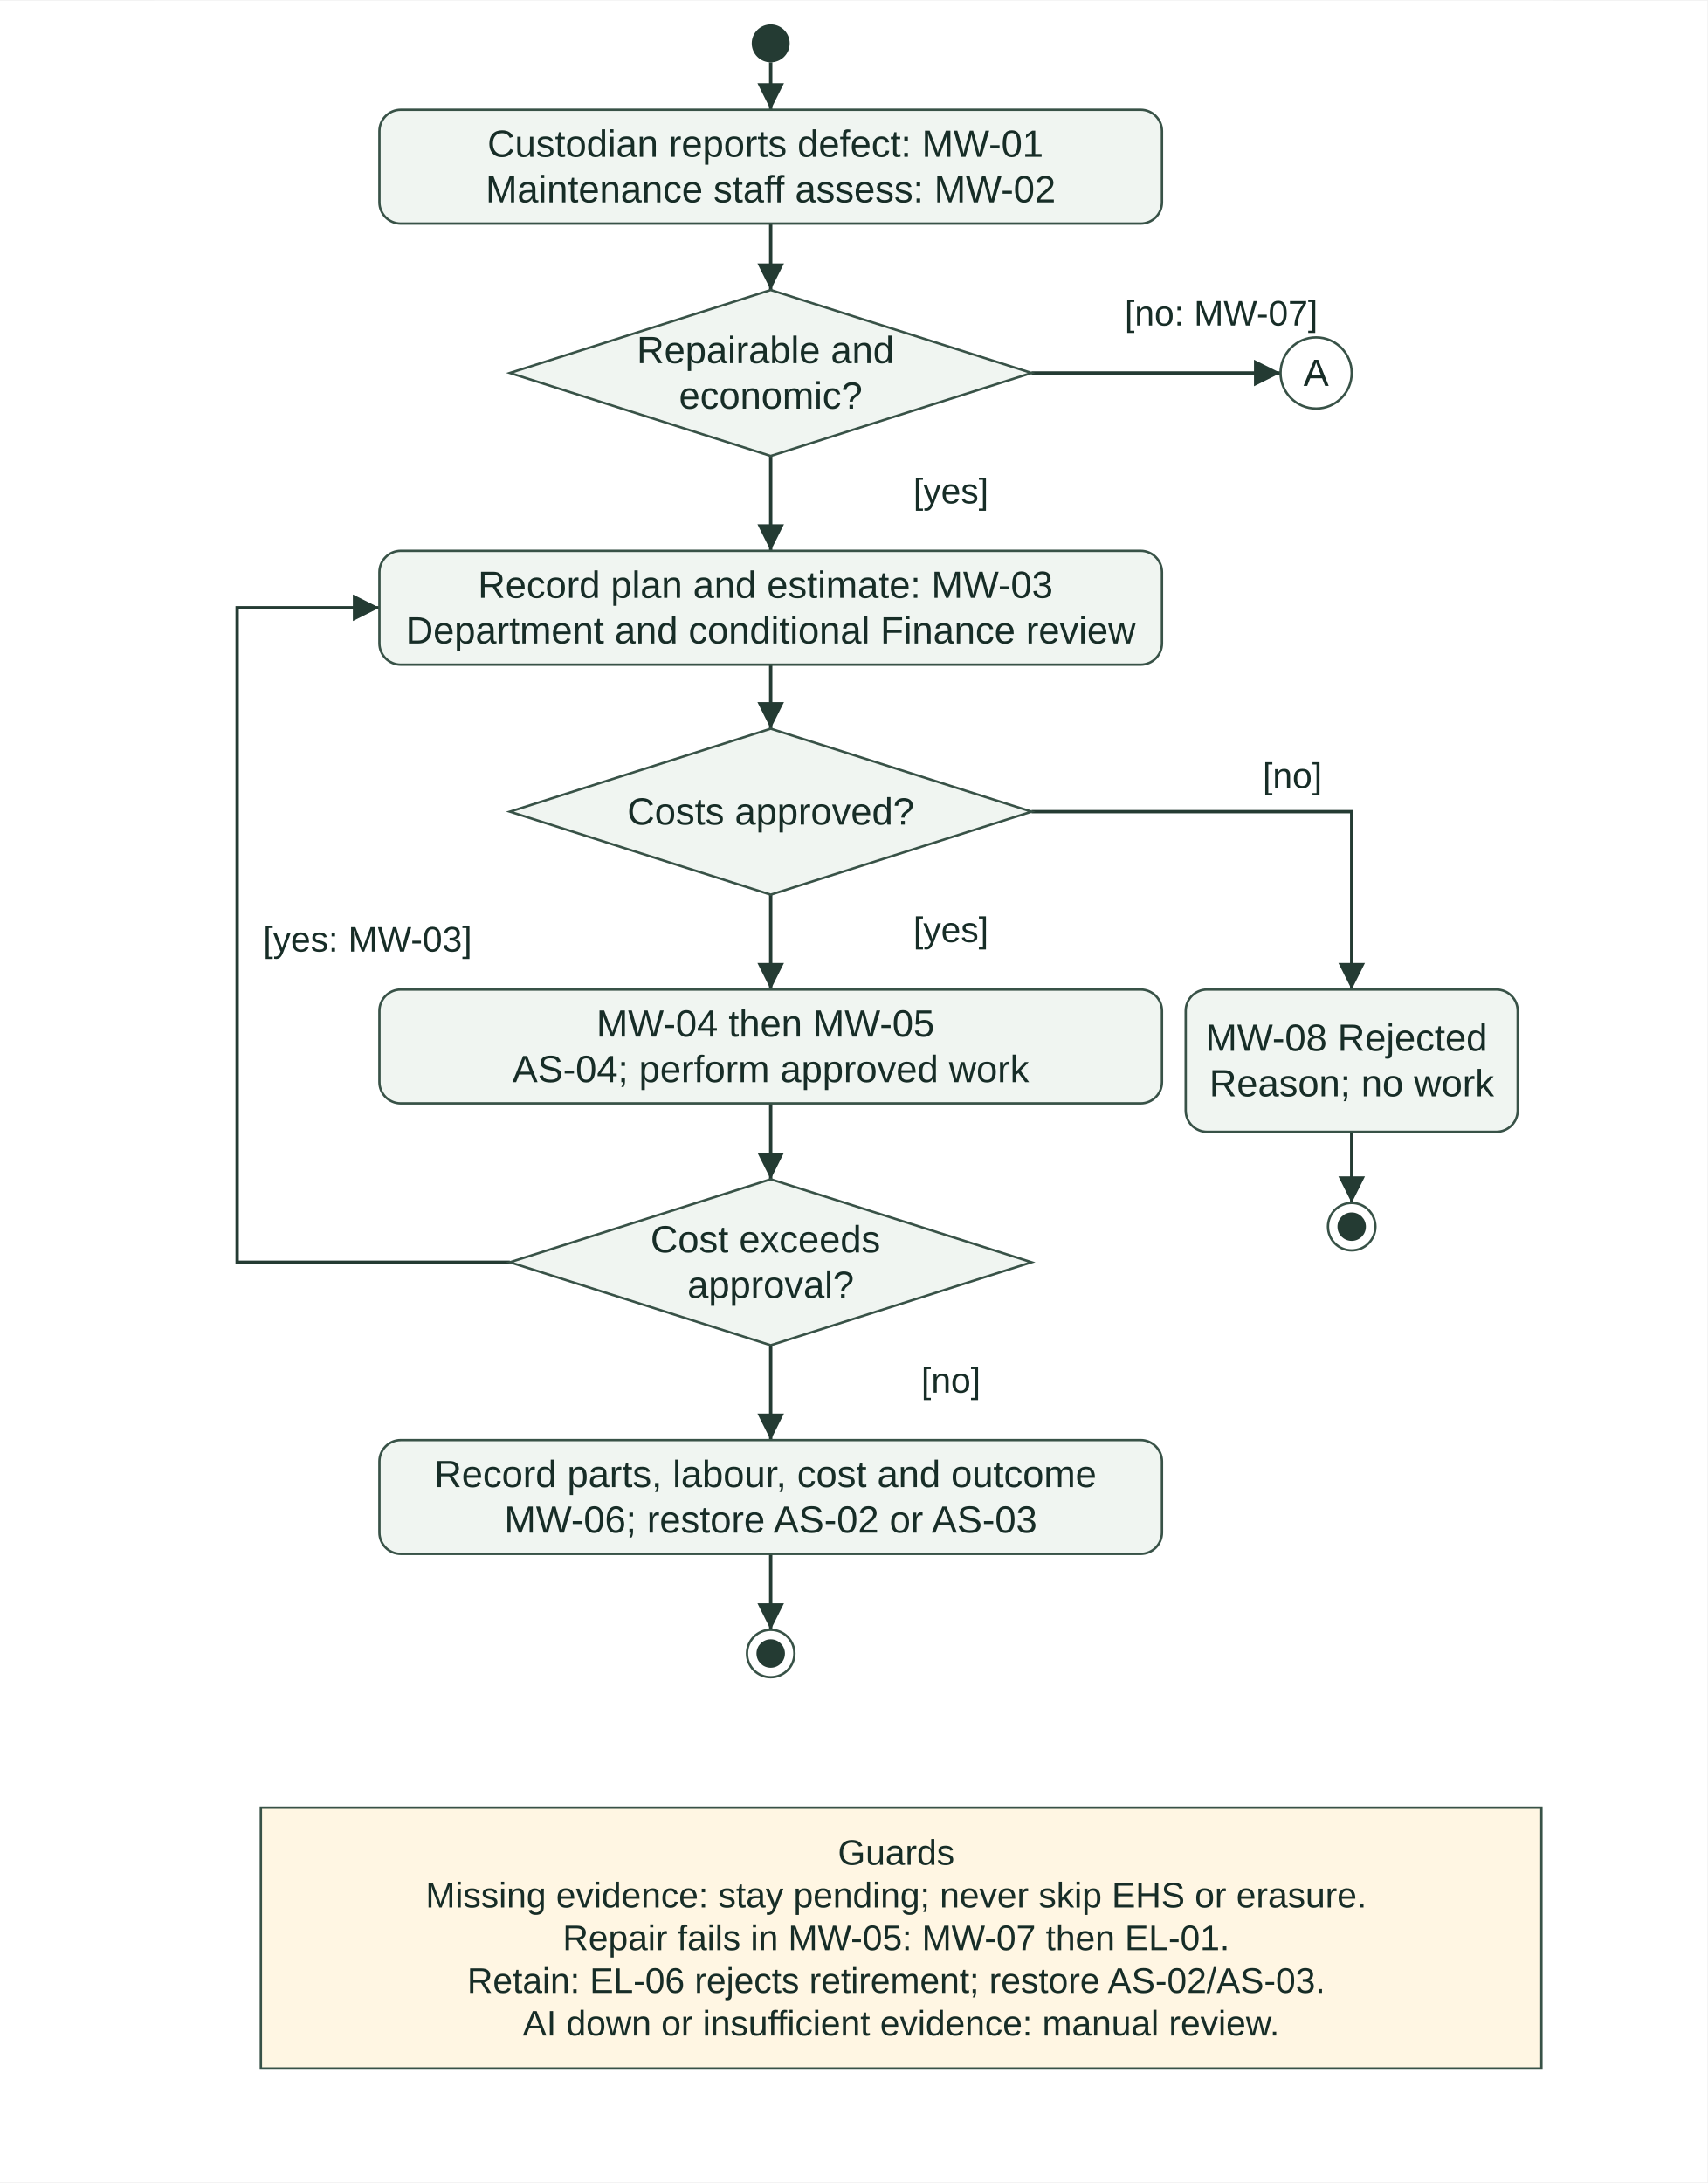
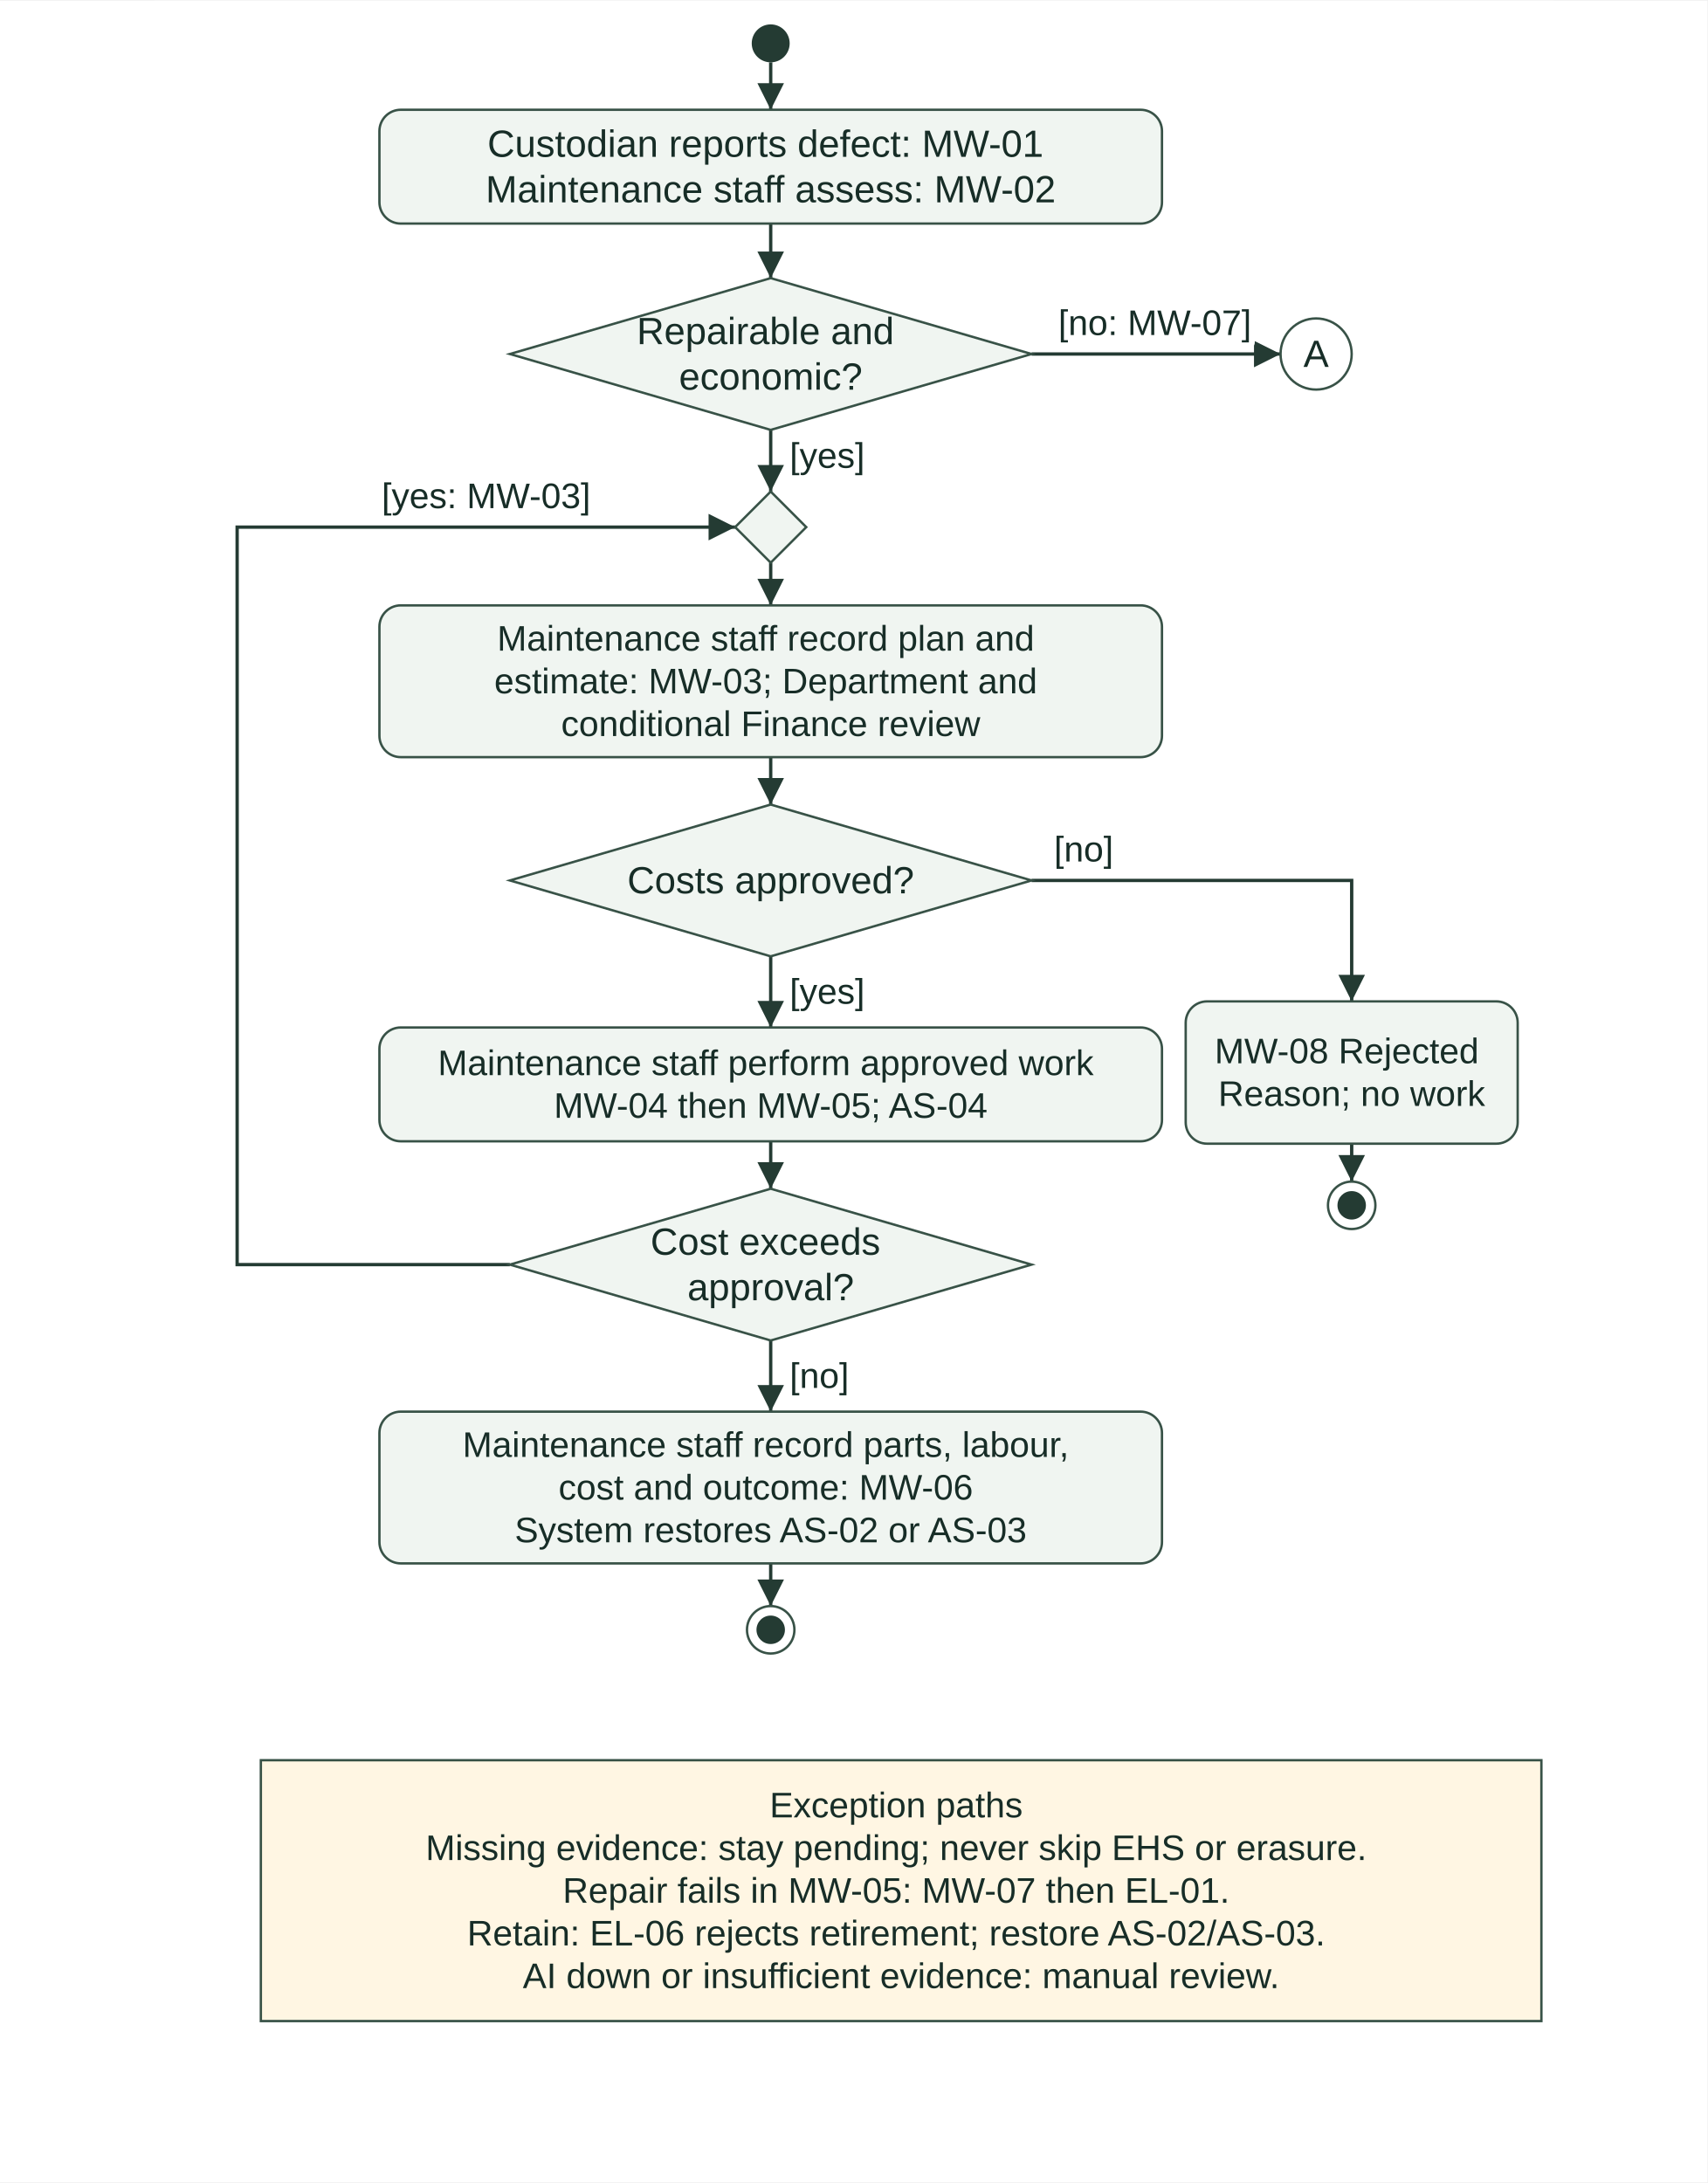
<svg xmlns="http://www.w3.org/2000/svg" width="560" height="716" viewBox="0 0 720 920">
  <rect width="720" height="920" fill="white" />
  <svg x="65.0" y="0" width="590" height="902" viewBox="0 48 590 902">
    <defs>
      <marker id="arrow" markerWidth="9" markerHeight="8" refX="8" refY="4" orient="auto">
        <path d="M0,0 L8,4 L0,8 Z" fill="#243b33" />
      </marker>
      <marker id="open" markerWidth="9" markerHeight="8" refX="8" refY="4" orient="auto">
        <path d="M0,0 L8,4 L0,8" fill="none" stroke="#243b33" />
      </marker>
    </defs>
    <rect width="100%" height="100%" fill="white" />
    <polyline points="260,74 260,94" fill="none" stroke="#243b33" stroke-width="1.4" marker-end="url(#arrow)" />
-     <polyline points="260,142 260,170" fill="none" stroke="#243b33" stroke-width="1.4" marker-end="url(#arrow)" />
-     <polyline points="260,240 260,280" fill="none" stroke="#243b33" stroke-width="1.4" marker-end="url(#arrow)" />
-     <polyline points="260,328 260,355" fill="none" stroke="#243b33" stroke-width="1.4" marker-end="url(#arrow)" />
-     <polyline points="260,425 260,465" fill="none" stroke="#243b33" stroke-width="1.4" marker-end="url(#arrow)" />
-     <polyline points="260,513 260,545" fill="none" stroke="#243b33" stroke-width="1.4" marker-end="url(#arrow)" />
-     <polyline points="260,615 260,655" fill="none" stroke="#243b33" stroke-width="1.4" marker-end="url(#arrow)" />
-     <polyline points="260,703 260,735" fill="none" stroke="#243b33" stroke-width="1.4" marker-end="url(#arrow)" />
-     <polyline points="150,580 35,580 35,304 95,304" fill="none" stroke="#243b33" stroke-width="1.4" marker-end="url(#arrow)" />
-     <polyline points="370,390 505,390 505,465" fill="none" stroke="#243b33" stroke-width="1.4" marker-end="url(#arrow)" />
-     <polyline points="505,525 505,555" fill="none" stroke="#243b33" stroke-width="1.4" marker-end="url(#arrow)" />
-     <polyline points="370,205 475,205" fill="none" stroke="#243b33" stroke-width="1.4" marker-end="url(#arrow)" />
+     <polyline points="260,142 260,165" fill="none" stroke="#243b33" stroke-width="1.4" marker-end="url(#arrow)" />
+     <polyline points="370,197 475,197" fill="none" stroke="#243b33" stroke-width="1.4" marker-end="url(#arrow)" />
+     <polyline points="260,229 260,255" fill="none" stroke="#243b33" stroke-width="1.4" marker-end="url(#arrow)" />
+     <polyline points="260,285 260,303" fill="none" stroke="#243b33" stroke-width="1.4" marker-end="url(#arrow)" />
+     <polyline points="260,367 260,387" fill="none" stroke="#243b33" stroke-width="1.4" marker-end="url(#arrow)" />
+     <polyline points="370,419 505,419 505,470" fill="none" stroke="#243b33" stroke-width="1.4" marker-end="url(#arrow)" />
+     <polyline points="505,530 505,546" fill="none" stroke="#243b33" stroke-width="1.4" marker-end="url(#arrow)" />
+     <polyline points="260,451 260,481" fill="none" stroke="#243b33" stroke-width="1.4" marker-end="url(#arrow)" />
+     <polyline points="260,529 260,549" fill="none" stroke="#243b33" stroke-width="1.4" marker-end="url(#arrow)" />
+     <polyline points="150,581 35,581 35,270 245,270" fill="none" stroke="#243b33" stroke-width="1.4" marker-end="url(#arrow)" />
+     <polyline points="260,613 260,643" fill="none" stroke="#243b33" stroke-width="1.4" marker-end="url(#arrow)" />
+     <polyline points="260,707 260,725" fill="none" stroke="#243b33" stroke-width="1.4" marker-end="url(#arrow)" />
    <polyline points="630,90 640,90" fill="none" stroke="#243b33" stroke-width="1.4" marker-end="url(#arrow)" />
-     <polyline points="805,113 805,145" fill="none" stroke="#243b33" stroke-width="1.4" marker-end="url(#arrow)" />
-     <polyline points="805,193 805,225" fill="none" stroke="#243b33" stroke-width="1.4" marker-end="url(#arrow)" />
-     <polyline points="805,273 805,305" fill="none" stroke="#243b33" stroke-width="1.4" marker-end="url(#arrow)" />
-     <polyline points="805,375 805,415" fill="none" stroke="#243b33" stroke-width="1.4" marker-end="url(#arrow)" />
-     <polyline points="805,463 805,495" fill="none" stroke="#243b33" stroke-width="1.4" marker-end="url(#arrow)" />
-     <polyline points="805,565 805,605" fill="none" stroke="#243b33" stroke-width="1.4" marker-end="url(#arrow)" />
-     <polyline points="805,653 805,690" fill="none" stroke="#243b33" stroke-width="1.4" marker-end="url(#arrow)" />
-     <polyline points="805,738 805,770" fill="none" stroke="#243b33" stroke-width="1.4" marker-end="url(#arrow)" />
-     <polyline points="915,340 1050,340 1050,835" fill="none" stroke="#243b33" stroke-width="1.4" marker-end="url(#arrow)" />
-     <polyline points="915,530 1050,530" fill="none" stroke="#243b33" stroke-width="1.4" marker-end="url(#arrow)" />
-     <polyline points="845,890 845,912" fill="none" stroke="#243b33" stroke-width="1.4" marker-end="url(#arrow)" />
-     <polyline points="695,340 610,340 610,170 640,170" fill="none" stroke="#243b33" stroke-width="1.4" marker-end="url(#arrow)" />
+     <polyline points="805,113 805,133" fill="none" stroke="#243b33" stroke-width="1.4" marker-end="url(#arrow)" />
+     <polyline points="805,163 805,181" fill="none" stroke="#243b33" stroke-width="1.4" marker-end="url(#arrow)" />
+     <polyline points="805,245 805,265" fill="none" stroke="#243b33" stroke-width="1.4" marker-end="url(#arrow)" />
+     <polyline points="805,313 805,333" fill="none" stroke="#243b33" stroke-width="1.4" marker-end="url(#arrow)" />
+     <polyline points="695,365 615,365 615,148 790,148" fill="none" stroke="#243b33" stroke-width="1.4" marker-end="url(#arrow)" />
+     <polyline points="915,365 1060,365 1060,512" fill="none" stroke="#243b33" stroke-width="1.4" marker-end="url(#arrow)" />
+     <polyline points="805,397 805,427" fill="none" stroke="#243b33" stroke-width="1.4" marker-end="url(#arrow)" />
+     <polyline points="805,475 805,495" fill="none" stroke="#243b33" stroke-width="1.4" marker-end="url(#arrow)" />
+     <polyline points="915,527 1045,527" fill="none" stroke="#243b33" stroke-width="1.4" marker-end="url(#arrow)" />
+     <polyline points="1060,542 1060,770" fill="none" stroke="#243b33" stroke-width="1.4" marker-end="url(#arrow)" />
+     <polyline points="805,559 805,589" fill="none" stroke="#243b33" stroke-width="1.4" marker-end="url(#arrow)" />
+     <polyline points="805,637 805,657" fill="none" stroke="#243b33" stroke-width="1.4" marker-end="url(#arrow)" />
+     <polyline points="805,705 805,721" fill="none" stroke="#243b33" stroke-width="1.4" marker-end="url(#arrow)" />
+     <polyline points="865,825 865,843" fill="none" stroke="#243b33" stroke-width="1.4" marker-end="url(#arrow)" />
    <circle cx="260" cy="66" r="8" fill="#243b33" />
    <rect x="95" y="94" width="330" height="48" rx="9" fill="#f0f5f1" stroke="#385247" />
    <text x="260.0" y="113.84" text-anchor="middle" font-family="Arial,sans-serif" font-size="16" font-weight="normal" fill="#172d27">
      <tspan x="260.0" dy="0">Custodian reports defect: MW-01</tspan>
      <tspan x="260.0" dy="19.2">Maintenance staff assess: MW-02</tspan>
    </text>
-     <polygon points="260.0,170 370,205.0 260.0,240 150,205.0" fill="#f0f5f1" stroke="#385247" />
-     <text x="260.0" y="200.84" text-anchor="middle" font-family="Arial,sans-serif" font-size="16" font-weight="normal" fill="#172d27">
+     <polygon points="260.0,165 370,197.0 260.0,229 150,197.0" fill="#f0f5f1" stroke="#385247" />
+     <text x="260.0" y="192.84" text-anchor="middle" font-family="Arial,sans-serif" font-size="16" font-weight="normal" fill="#172d27">
      <tspan x="260.0" dy="0">Repairable and</tspan>
      <tspan x="260.0" dy="19.2">economic?</tspan>
    </text>
-     <text x="336" y="260.0" text-anchor="middle" font-family="Arial,sans-serif" font-size="15" font-weight="normal" fill="#172d27">
-       <tspan x="336" dy="0">[yes]</tspan>
-     </text>
-     <rect x="95" y="280" width="330" height="48" rx="9" fill="#f0f5f1" stroke="#385247" />
-     <text x="260.0" y="299.84" text-anchor="middle" font-family="Arial,sans-serif" font-size="16" font-weight="normal" fill="#172d27">
-       <tspan x="260.0" dy="0">Record plan and estimate: MW-03</tspan>
-       <tspan x="260.0" dy="19.2">Department and conditional Finance review</tspan>
-     </text>
-     <polygon points="260.0,355 370,390.0 260.0,425 150,390.0" fill="#f0f5f1" stroke="#385247" />
-     <text x="260.0" y="395.44" text-anchor="middle" font-family="Arial,sans-serif" font-size="16" font-weight="normal" fill="#172d27">
+     <text x="422" y="189" text-anchor="middle" font-family="Arial,sans-serif" font-size="15" font-weight="normal" fill="#172d27" stroke="white" stroke-width="5" stroke-linejoin="round" paint-order="stroke">
+       <tspan x="422" dy="0">[no: MW-07]</tspan>
+     </text>
+     <ellipse cx="490.0" cy="197.0" rx="15.0" ry="15.0" fill="white" stroke="#385247" />
+     <text x="490.0" y="202.44" text-anchor="middle" font-family="Arial,sans-serif" font-size="16" font-weight="normal" fill="#172d27">
+       <tspan x="490.0" dy="0">A</tspan>
+     </text>
+     <text x="268" y="245" text-anchor="start" font-family="Arial,sans-serif" font-size="15" font-weight="normal" fill="#172d27" stroke="white" stroke-width="5" stroke-linejoin="round" paint-order="stroke">
+       <tspan x="268" dy="0">[yes]</tspan>
+     </text>
+     <polygon points="260.0,255 275,270.0 260.0,285 245,270.0" fill="#f0f5f1" stroke="#385247" />
+     <text x="260.0" y="275.44" text-anchor="middle" font-family="Arial,sans-serif" font-size="16" font-weight="normal" fill="#172d27">
+       <tspan x="260.0" dy="0" />
+     </text>
+     <rect x="95" y="303" width="330" height="64" rx="9" fill="#f0f5f1" stroke="#385247" />
+     <text x="260.0" y="322.1" text-anchor="middle" font-family="Arial,sans-serif" font-size="15" font-weight="normal" fill="#172d27">
+       <tspan x="260.0" dy="0">Maintenance staff record plan and</tspan>
+       <tspan x="260.0" dy="18.0">estimate: MW-03; Department and</tspan>
+       <tspan x="260.0" dy="18.0">conditional Finance review</tspan>
+     </text>
+     <polygon points="260.0,387 370,419.0 260.0,451 150,419.0" fill="#f0f5f1" stroke="#385247" />
+     <text x="260.0" y="424.44" text-anchor="middle" font-family="Arial,sans-serif" font-size="16" font-weight="normal" fill="#172d27">
      <tspan x="260.0" dy="0">Costs approved?</tspan>
    </text>
-     <text x="336" y="445.0" text-anchor="middle" font-family="Arial,sans-serif" font-size="15" font-weight="normal" fill="#172d27">
-       <tspan x="336" dy="0">[yes]</tspan>
-     </text>
-     <rect x="95" y="465" width="330" height="48" rx="9" fill="#f0f5f1" stroke="#385247" />
-     <text x="260.0" y="484.84" text-anchor="middle" font-family="Arial,sans-serif" font-size="16" font-weight="normal" fill="#172d27">
-       <tspan x="260.0" dy="0">MW-04 then MW-05</tspan>
-       <tspan x="260.0" dy="19.2">AS-04; perform approved work</tspan>
-     </text>
-     <polygon points="260.0,545 370,580.0 260.0,615 150,580.0" fill="#f0f5f1" stroke="#385247" />
-     <text x="260.0" y="575.84" text-anchor="middle" font-family="Arial,sans-serif" font-size="16" font-weight="normal" fill="#172d27">
+     <text x="392" y="411" text-anchor="middle" font-family="Arial,sans-serif" font-size="15" font-weight="normal" fill="#172d27" stroke="white" stroke-width="5" stroke-linejoin="round" paint-order="stroke">
+       <tspan x="392" dy="0">[no]</tspan>
+     </text>
+     <rect x="435" y="470" width="140" height="60" rx="9" fill="#f0f5f1" stroke="#385247" />
+     <text x="505.0" y="496.1" text-anchor="middle" font-family="Arial,sans-serif" font-size="15" font-weight="normal" fill="#172d27">
+       <tspan x="505.0" dy="0">MW-08 Rejected</tspan>
+       <tspan x="505.0" dy="18.0">Reason; no work</tspan>
+     </text>
+     <ellipse cx="505.0" cy="556.0" rx="10.0" ry="10.0" fill="white" stroke="#385247" />
+     <text x="505.0" y="561.44" text-anchor="middle" font-family="Arial,sans-serif" font-size="16" font-weight="normal" fill="#172d27">
+       <tspan x="505.0" dy="0" />
+     </text>
+     <circle cx="505" cy="556" r="6" fill="#243b33" />
+     <text x="268" y="471" text-anchor="start" font-family="Arial,sans-serif" font-size="15" font-weight="normal" fill="#172d27" stroke="white" stroke-width="5" stroke-linejoin="round" paint-order="stroke">
+       <tspan x="268" dy="0">[yes]</tspan>
+     </text>
+     <rect x="95" y="481" width="330" height="48" rx="9" fill="#f0f5f1" stroke="#385247" />
+     <text x="260.0" y="501.1" text-anchor="middle" font-family="Arial,sans-serif" font-size="15" font-weight="normal" fill="#172d27">
+       <tspan x="260.0" dy="0">Maintenance staff perform approved work</tspan>
+       <tspan x="260.0" dy="18.0">MW-04 then MW-05; AS-04</tspan>
+     </text>
+     <polygon points="260.0,549 370,581.0 260.0,613 150,581.0" fill="#f0f5f1" stroke="#385247" />
+     <text x="260.0" y="576.84" text-anchor="middle" font-family="Arial,sans-serif" font-size="16" font-weight="normal" fill="#172d27">
      <tspan x="260.0" dy="0">Cost exceeds</tspan>
      <tspan x="260.0" dy="19.2">approval?</tspan>
    </text>
-     <text x="336" y="635.0" text-anchor="middle" font-family="Arial,sans-serif" font-size="15" font-weight="normal" fill="#172d27">
-       <tspan x="336" dy="0">[no]</tspan>
-     </text>
-     <rect x="95" y="655" width="330" height="48" rx="9" fill="#f0f5f1" stroke="#385247" />
-     <text x="260.0" y="674.84" text-anchor="middle" font-family="Arial,sans-serif" font-size="16" font-weight="normal" fill="#172d27">
-       <tspan x="260.0" dy="0">Record parts, labour, cost and outcome</tspan>
-       <tspan x="260.0" dy="19.2">MW-06; restore AS-02 or AS-03</tspan>
-     </text>
-     <ellipse cx="260.0" cy="745.0" rx="10.0" ry="10.0" fill="white" stroke="#385247" />
-     <text x="260.0" y="750.44" text-anchor="middle" font-family="Arial,sans-serif" font-size="16" font-weight="normal" fill="#172d27">
+     <text x="140" y="262" text-anchor="middle" font-family="Arial,sans-serif" font-size="15" font-weight="normal" fill="#172d27" stroke="white" stroke-width="5" stroke-linejoin="round" paint-order="stroke">
+       <tspan x="140" dy="0">[yes: MW-03]</tspan>
+     </text>
+     <text x="268" y="633" text-anchor="start" font-family="Arial,sans-serif" font-size="15" font-weight="normal" fill="#172d27" stroke="white" stroke-width="5" stroke-linejoin="round" paint-order="stroke">
+       <tspan x="268" dy="0">[no]</tspan>
+     </text>
+     <rect x="95" y="643" width="330" height="64" rx="9" fill="#f0f5f1" stroke="#385247" />
+     <text x="260.0" y="662.1" text-anchor="middle" font-family="Arial,sans-serif" font-size="15" font-weight="normal" fill="#172d27">
+       <tspan x="260.0" dy="0">Maintenance staff record parts, labour,</tspan>
+       <tspan x="260.0" dy="18.0">cost and outcome: MW-06</tspan>
+       <tspan x="260.0" dy="18.0">System restores AS-02 or AS-03</tspan>
+     </text>
+     <ellipse cx="260.0" cy="735.0" rx="10.0" ry="10.0" fill="white" stroke="#385247" />
+     <text x="260.0" y="740.44" text-anchor="middle" font-family="Arial,sans-serif" font-size="16" font-weight="normal" fill="#172d27">
      <tspan x="260.0" dy="0" />
    </text>
-     <circle cx="260" cy="745" r="6" fill="#243b33" />
-     <text x="90" y="449" text-anchor="middle" font-family="Arial,sans-serif" font-size="15" font-weight="normal" fill="#172d27">
-       <tspan x="90" dy="0">[yes: MW-03]</tspan>
-     </text>
-     <text x="480" y="380" text-anchor="middle" font-family="Arial,sans-serif" font-size="15" font-weight="normal" fill="#172d27">
-       <tspan x="480" dy="0">[no]</tspan>
-     </text>
-     <rect x="435" y="465" width="140" height="60" rx="9" fill="#f0f5f1" stroke="#385247" />
-     <text x="505.0" y="490.84" text-anchor="middle" font-family="Arial,sans-serif" font-size="16" font-weight="normal" fill="#172d27">
-       <tspan x="505.0" dy="0">MW-08 Rejected</tspan>
-       <tspan x="505.0" dy="19.2">Reason; no work</tspan>
-     </text>
-     <ellipse cx="505.0" cy="565.0" rx="10.0" ry="10.0" fill="white" stroke="#385247" />
-     <text x="505.0" y="570.44" text-anchor="middle" font-family="Arial,sans-serif" font-size="16" font-weight="normal" fill="#172d27">
-       <tspan x="505.0" dy="0" />
-     </text>
-     <circle cx="505" cy="565" r="6" fill="#243b33" />
-     <text x="450" y="185" text-anchor="middle" font-family="Arial,sans-serif" font-size="15" font-weight="normal" fill="#172d27">
-       <tspan x="450" dy="0">[no: MW-07]</tspan>
-     </text>
-     <ellipse cx="490.0" cy="205.0" rx="15.0" ry="15.0" fill="white" stroke="#385247" />
-     <text x="490.0" y="210.44" text-anchor="middle" font-family="Arial,sans-serif" font-size="16" font-weight="normal" fill="#172d27">
-       <tspan x="490.0" dy="0">A</tspan>
+     <circle cx="260" cy="735" r="6" fill="#243b33" />
+     <rect x="45" y="790" width="540" height="110" rx="0" fill="#fff6e3" stroke="#385247" />
+     <text x="315.0" y="814.1" text-anchor="middle" font-family="Arial,sans-serif" font-size="15" font-weight="normal" fill="#172d27">
+       <tspan x="315.0" dy="0">Exception paths</tspan>
+       <tspan x="315.0" dy="18.0">Missing evidence: stay pending; never skip EHS or erasure.</tspan>
+       <tspan x="315.0" dy="18.0">Repair fails in MW-05: MW-07 then EL-01.</tspan>
+       <tspan x="315.0" dy="18.0">Retain: EL-06 rejects retirement; restore AS-02/AS-03.</tspan>
+       <tspan x="315.0" dy="18.0">AI down or insufficient evidence: manual review.</tspan>
    </text>
    <ellipse cx="615.0" cy="90.0" rx="15.0" ry="15.0" fill="white" stroke="#385247" />
    <text x="615.0" y="95.44" text-anchor="middle" font-family="Arial,sans-serif" font-size="16" font-weight="normal" fill="#172d27">
      <tspan x="615.0" dy="0">A</tspan>
    </text>
    <rect x="640" y="65" width="330" height="48" rx="9" fill="#f0f5f1" stroke="#385247" />
    <text x="805.0" y="84.84" text-anchor="middle" font-family="Arial,sans-serif" font-size="16" font-weight="normal" fill="#172d27">
      <tspan x="805.0" dy="0">AS-06 Retired; EL-01 Proposed</tspan>
      <tspan x="805.0" dy="19.2">Save the previous asset state</tspan>
    </text>
-     <rect x="640" y="145" width="330" height="48" rx="9" fill="#f0f5f1" stroke="#385247" />
-     <text x="805.0" y="164.84" text-anchor="middle" font-family="Arial,sans-serif" font-size="16" font-weight="normal" fill="#172d27">
-       <tspan x="805.0" dy="0">Department or custodian proposes action</tspan>
-       <tspan x="805.0" dy="19.2">Reuse-first reasons; optional AI advice</tspan>
-     </text>
-     <rect x="640" y="225" width="330" height="48" rx="9" fill="#f0f5f1" stroke="#385247" />
-     <text x="805.0" y="244.84" text-anchor="middle" font-family="Arial,sans-serif" font-size="16" font-weight="normal" fill="#172d27">
-       <tspan x="805.0" dy="0">Supply special-handling/EHS evidence</tspan>
-       <tspan x="805.0" dy="19.2">Data-erasure evidence where required</tspan>
-     </text>
-     <polygon points="805.0,305 915,340.0 805.0,375 695,340.0" fill="#f0f5f1" stroke="#385247" />
-     <text x="805.0" y="335.84" text-anchor="middle" font-family="Arial,sans-serif" font-size="16" font-weight="normal" fill="#172d27">
+     <polygon points="805.0,133 820,148.0 805.0,163 790,148.0" fill="#f0f5f1" stroke="#385247" />
+     <text x="805.0" y="153.44" text-anchor="middle" font-family="Arial,sans-serif" font-size="16" font-weight="normal" fill="#172d27">
+       <tspan x="805.0" dy="0" />
+     </text>
+     <rect x="640" y="181" width="330" height="64" rx="9" fill="#f0f5f1" stroke="#385247" />
+     <text x="805.0" y="200.1" text-anchor="middle" font-family="Arial,sans-serif" font-size="15" font-weight="normal" fill="#172d27">
+       <tspan x="805.0" dy="0">Department representative or custodian</tspan>
+       <tspan x="805.0" dy="18.0">proposes action with reuse-first reasons;</tspan>
+       <tspan x="805.0" dy="18.0">optional AI advice</tspan>
+     </text>
+     <rect x="640" y="265" width="330" height="48" rx="9" fill="#f0f5f1" stroke="#385247" />
+     <text x="805.0" y="285.1" text-anchor="middle" font-family="Arial,sans-serif" font-size="15" font-weight="normal" fill="#172d27">
+       <tspan x="805.0" dy="0">Proposer supplies special-handling/EHS</tspan>
+       <tspan x="805.0" dy="18.0">and data-erasure evidence where required</tspan>
+     </text>
+     <polygon points="805.0,333 915,365.0 805.0,397 695,365.0" fill="#f0f5f1" stroke="#385247" />
+     <text x="805.0" y="360.84" text-anchor="middle" font-family="Arial,sans-serif" font-size="16" font-weight="normal" fill="#172d27">
      <tspan x="805.0" dy="0">Sustainability</tspan>
      <tspan x="805.0" dy="19.2">review EL-02?</tspan>
    </text>
-     <text x="881" y="395.0" text-anchor="middle" font-family="Arial,sans-serif" font-size="15" font-weight="normal" fill="#172d27">
-       <tspan x="881" dy="0">[approve]</tspan>
-     </text>
-     <rect x="640" y="415" width="330" height="48" rx="9" fill="#f0f5f1" stroke="#385247" />
-     <text x="805.0" y="434.84" text-anchor="middle" font-family="Arial,sans-serif" font-size="16" font-weight="normal" fill="#172d27">
-       <tspan x="805.0" dy="0">Finance write-off review EL-03</tspan>
-       <tspan x="805.0" dy="19.2">Independent approval required</tspan>
-     </text>
-     <polygon points="805.0,495 915,530.0 805.0,565 695,530.0" fill="#f0f5f1" stroke="#385247" />
-     <text x="805.0" y="525.84" text-anchor="middle" font-family="Arial,sans-serif" font-size="16" font-weight="normal" fill="#172d27">
+     <text x="702" y="140" text-anchor="middle" font-family="Arial,sans-serif" font-size="15" font-weight="normal" fill="#172d27" stroke="white" stroke-width="5" stroke-linejoin="round" paint-order="stroke">
+       <tspan x="702" dy="0">[changes: EL-01]</tspan>
+     </text>
+     <text x="950" y="357" text-anchor="middle" font-family="Arial,sans-serif" font-size="15" font-weight="normal" fill="#172d27" stroke="white" stroke-width="5" stroke-linejoin="round" paint-order="stroke">
+       <tspan x="950" dy="0">[reject]</tspan>
+     </text>
+     <text x="813" y="417" text-anchor="start" font-family="Arial,sans-serif" font-size="15" font-weight="normal" fill="#172d27" stroke="white" stroke-width="5" stroke-linejoin="round" paint-order="stroke">
+       <tspan x="813" dy="0">[approve]</tspan>
+     </text>
+     <rect x="640" y="427" width="330" height="48" rx="9" fill="#f0f5f1" stroke="#385247" />
+     <text x="805.0" y="447.1" text-anchor="middle" font-family="Arial,sans-serif" font-size="15" font-weight="normal" fill="#172d27">
+       <tspan x="805.0" dy="0">Finance officer reviews write-off: EL-03</tspan>
+       <tspan x="805.0" dy="18.0">Independent approval required</tspan>
+     </text>
+     <polygon points="805.0,495 915,527.0 805.0,559 695,527.0" fill="#f0f5f1" stroke="#385247" />
+     <text x="805.0" y="522.84" text-anchor="middle" font-family="Arial,sans-serif" font-size="16" font-weight="normal" fill="#172d27">
      <tspan x="805.0" dy="0">Finance</tspan>
      <tspan x="805.0" dy="19.2">approves?</tspan>
    </text>
-     <text x="881" y="585.0" text-anchor="middle" font-family="Arial,sans-serif" font-size="15" font-weight="normal" fill="#172d27">
-       <tspan x="881" dy="0">[yes]</tspan>
-     </text>
-     <rect x="640" y="605" width="330" height="48" rx="9" fill="#f0f5f1" stroke="#385247" />
-     <text x="805.0" y="624.84" text-anchor="middle" font-family="Arial,sans-serif" font-size="16" font-weight="normal" fill="#172d27">
+     <text x="940" y="519" text-anchor="middle" font-family="Arial,sans-serif" font-size="15" font-weight="normal" fill="#172d27" stroke="white" stroke-width="5" stroke-linejoin="round" paint-order="stroke">
+       <tspan x="940" dy="0">[no]</tspan>
+     </text>
+     <polygon points="1060.0,512 1075,527.0 1060.0,542 1045,527.0" fill="#f0f5f1" stroke="#385247" />
+     <text x="1060.0" y="532.44" text-anchor="middle" font-family="Arial,sans-serif" font-size="16" font-weight="normal" fill="#172d27">
+       <tspan x="1060.0" dy="0" />
+     </text>
+     <text x="813" y="579" text-anchor="start" font-family="Arial,sans-serif" font-size="15" font-weight="normal" fill="#172d27" stroke="white" stroke-width="5" stroke-linejoin="round" paint-order="stroke">
+       <tspan x="813" dy="0">[yes]</tspan>
+     </text>
+     <rect x="640" y="589" width="330" height="48" rx="9" fill="#f0f5f1" stroke="#385247" />
+     <text x="805.0" y="608.84" text-anchor="middle" font-family="Arial,sans-serif" font-size="16" font-weight="normal" fill="#172d27">
      <tspan x="805.0" dy="0">EL-04; carry out approved action</tspan>
      <tspan x="805.0" dy="19.2">Custodian records completion evidence</tspan>
    </text>
-     <rect x="640" y="690" width="330" height="48" rx="9" fill="#f0f5f1" stroke="#385247" />
-     <text x="805.0" y="709.84" text-anchor="middle" font-family="Arial,sans-serif" font-size="16" font-weight="normal" fill="#172d27">
+     <rect x="640" y="657" width="330" height="48" rx="9" fill="#f0f5f1" stroke="#385247" />
+     <text x="805.0" y="676.84" text-anchor="middle" font-family="Arial,sans-serif" font-size="16" font-weight="normal" fill="#172d27">
      <tspan x="805.0" dy="0">EL-05; final AS-07 to AS-10</tspan>
      <tspan x="805.0" dy="19.2">Remove quantity; link registered parts</tspan>
    </text>
-     <ellipse cx="805.0" cy="780.0" rx="10.0" ry="10.0" fill="white" stroke="#385247" />
-     <text x="805.0" y="785.44" text-anchor="middle" font-family="Arial,sans-serif" font-size="16" font-weight="normal" fill="#172d27">
+     <ellipse cx="805.0" cy="731.0" rx="10.0" ry="10.0" fill="white" stroke="#385247" />
+     <text x="805.0" y="736.44" text-anchor="middle" font-family="Arial,sans-serif" font-size="16" font-weight="normal" fill="#172d27">
      <tspan x="805.0" dy="0" />
    </text>
-     <circle cx="805" cy="780" r="6" fill="#243b33" />
-     <text x="1032" y="399" text-anchor="middle" font-family="Arial,sans-serif" font-size="15" font-weight="normal" fill="#172d27">
-       <tspan x="1032" dy="0">[reject]</tspan>
-     </text>
-     <text x="992" y="519" text-anchor="middle" font-family="Arial,sans-serif" font-size="15" font-weight="normal" fill="#172d27">
-       <tspan x="992" dy="0">[no]</tspan>
-     </text>
-     <rect x="640" y="835" width="410" height="55" rx="9" fill="#f0f5f1" stroke="#385247" />
-     <text x="845.0" y="858.34" text-anchor="middle" font-family="Arial,sans-serif" font-size="16" font-weight="normal" fill="#172d27">
-       <tspan x="845.0" dy="0">EL-06; reason; restore previous state</tspan>
-       <tspan x="845.0" dy="19.2">No action authorised; notify reviewers</tspan>
-     </text>
-     <ellipse cx="845.0" cy="922.0" rx="10.0" ry="10.0" fill="white" stroke="#385247" />
-     <text x="845.0" y="927.44" text-anchor="middle" font-family="Arial,sans-serif" font-size="16" font-weight="normal" fill="#172d27">
-       <tspan x="845.0" dy="0" />
-     </text>
-     <circle cx="845" cy="922" r="6" fill="#243b33" />
-     <text x="670" y="292" text-anchor="middle" font-family="Arial,sans-serif" font-size="15" font-weight="normal" fill="#172d27">
-       <tspan x="670" dy="0">[changes]</tspan>
-       <tspan x="670" dy="18.0">[EL-01]</tspan>
-     </text>
-     <rect x="45" y="810" width="540" height="110" rx="0" fill="#fff6e3" stroke="#385247" />
-     <text x="315.0" y="834.1" text-anchor="middle" font-family="Arial,sans-serif" font-size="15" font-weight="normal" fill="#172d27">
-       <tspan x="315.0" dy="0">Guards</tspan>
-       <tspan x="315.0" dy="18.0">Missing evidence: stay pending; never skip EHS or erasure.</tspan>
-       <tspan x="315.0" dy="18.0">Repair fails in MW-05: MW-07 then EL-01.</tspan>
-       <tspan x="315.0" dy="18.0">Retain: EL-06 rejects retirement; restore AS-02/AS-03.</tspan>
-       <tspan x="315.0" dy="18.0">AI down or insufficient evidence: manual review.</tspan>
-     </text>
+     <circle cx="805" cy="731" r="6" fill="#243b33" />
+     <rect x="640" y="770" width="450" height="55" rx="9" fill="#f0f5f1" stroke="#385247" />
+     <text x="865.0" y="793.34" text-anchor="middle" font-family="Arial,sans-serif" font-size="16" font-weight="normal" fill="#172d27">
+       <tspan x="865.0" dy="0">EL-06; reason; restore previous state</tspan>
+       <tspan x="865.0" dy="19.2">No action authorised; notify reviewers</tspan>
+     </text>
+     <ellipse cx="865.0" cy="853.0" rx="10.0" ry="10.0" fill="white" stroke="#385247" />
+     <text x="865.0" y="858.44" text-anchor="middle" font-family="Arial,sans-serif" font-size="16" font-weight="normal" fill="#172d27">
+       <tspan x="865.0" dy="0" />
+     </text>
+     <circle cx="865" cy="853" r="6" fill="#243b33" />
  </svg>
</svg>
